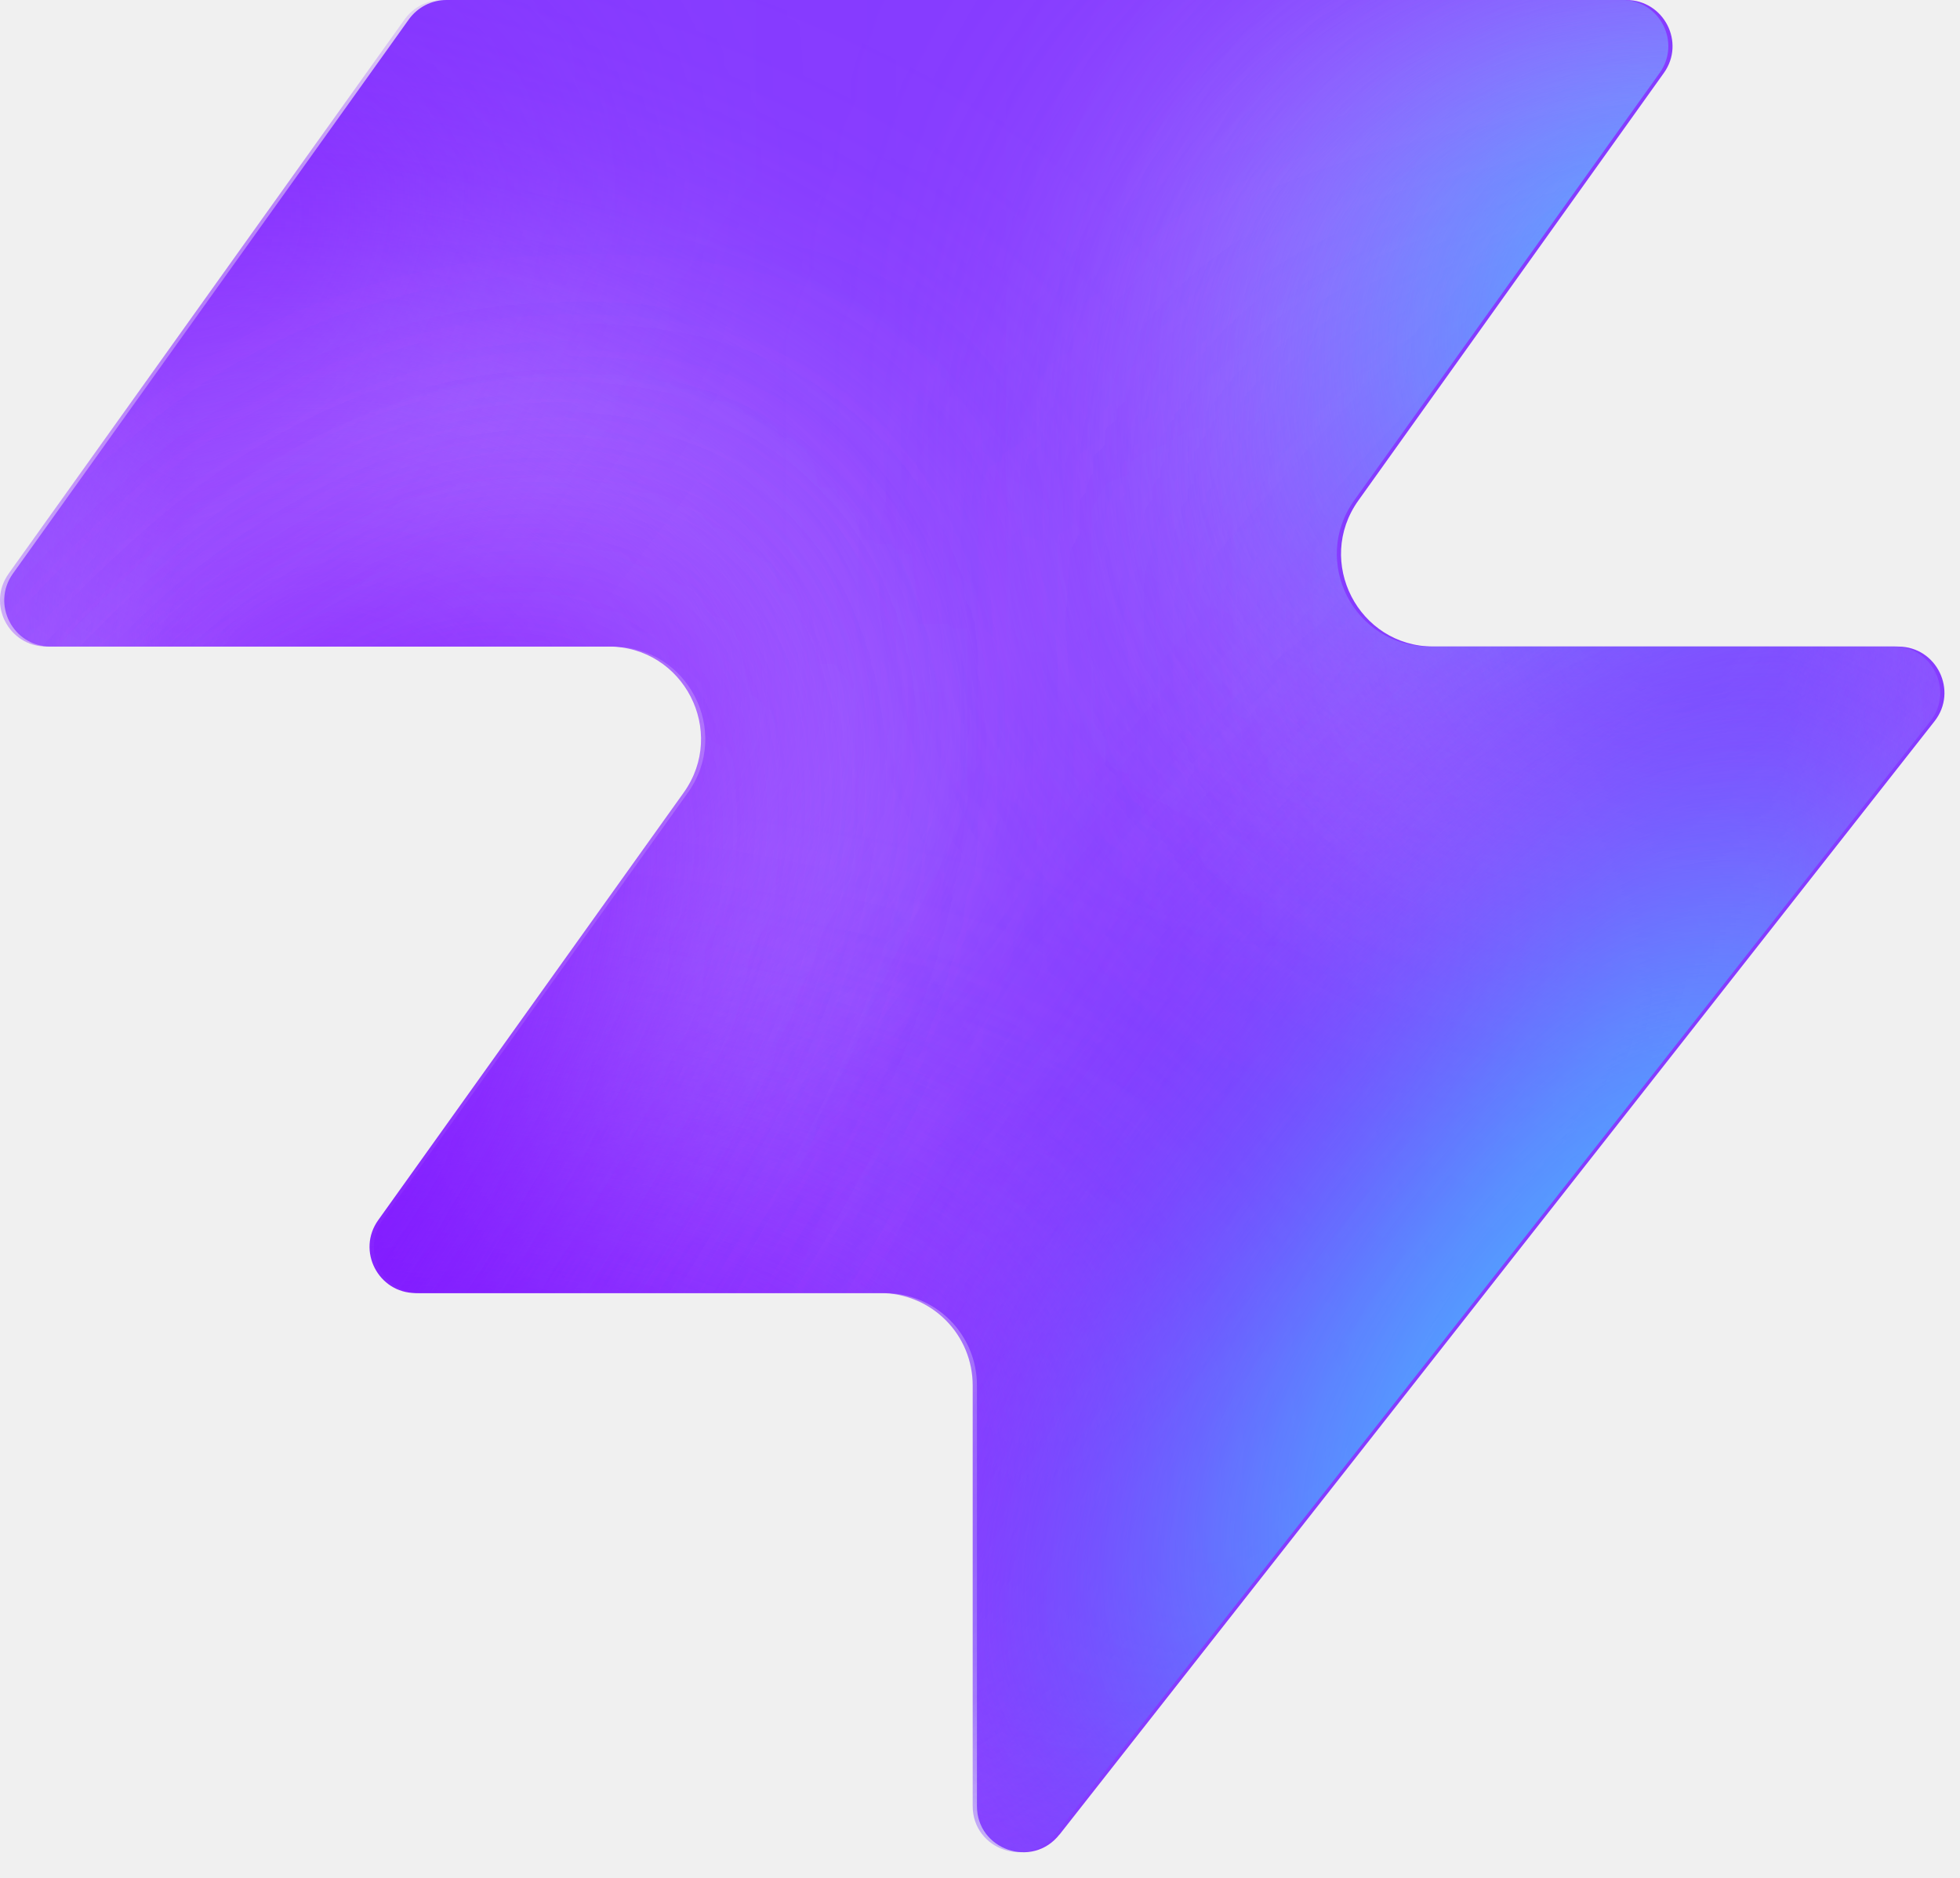
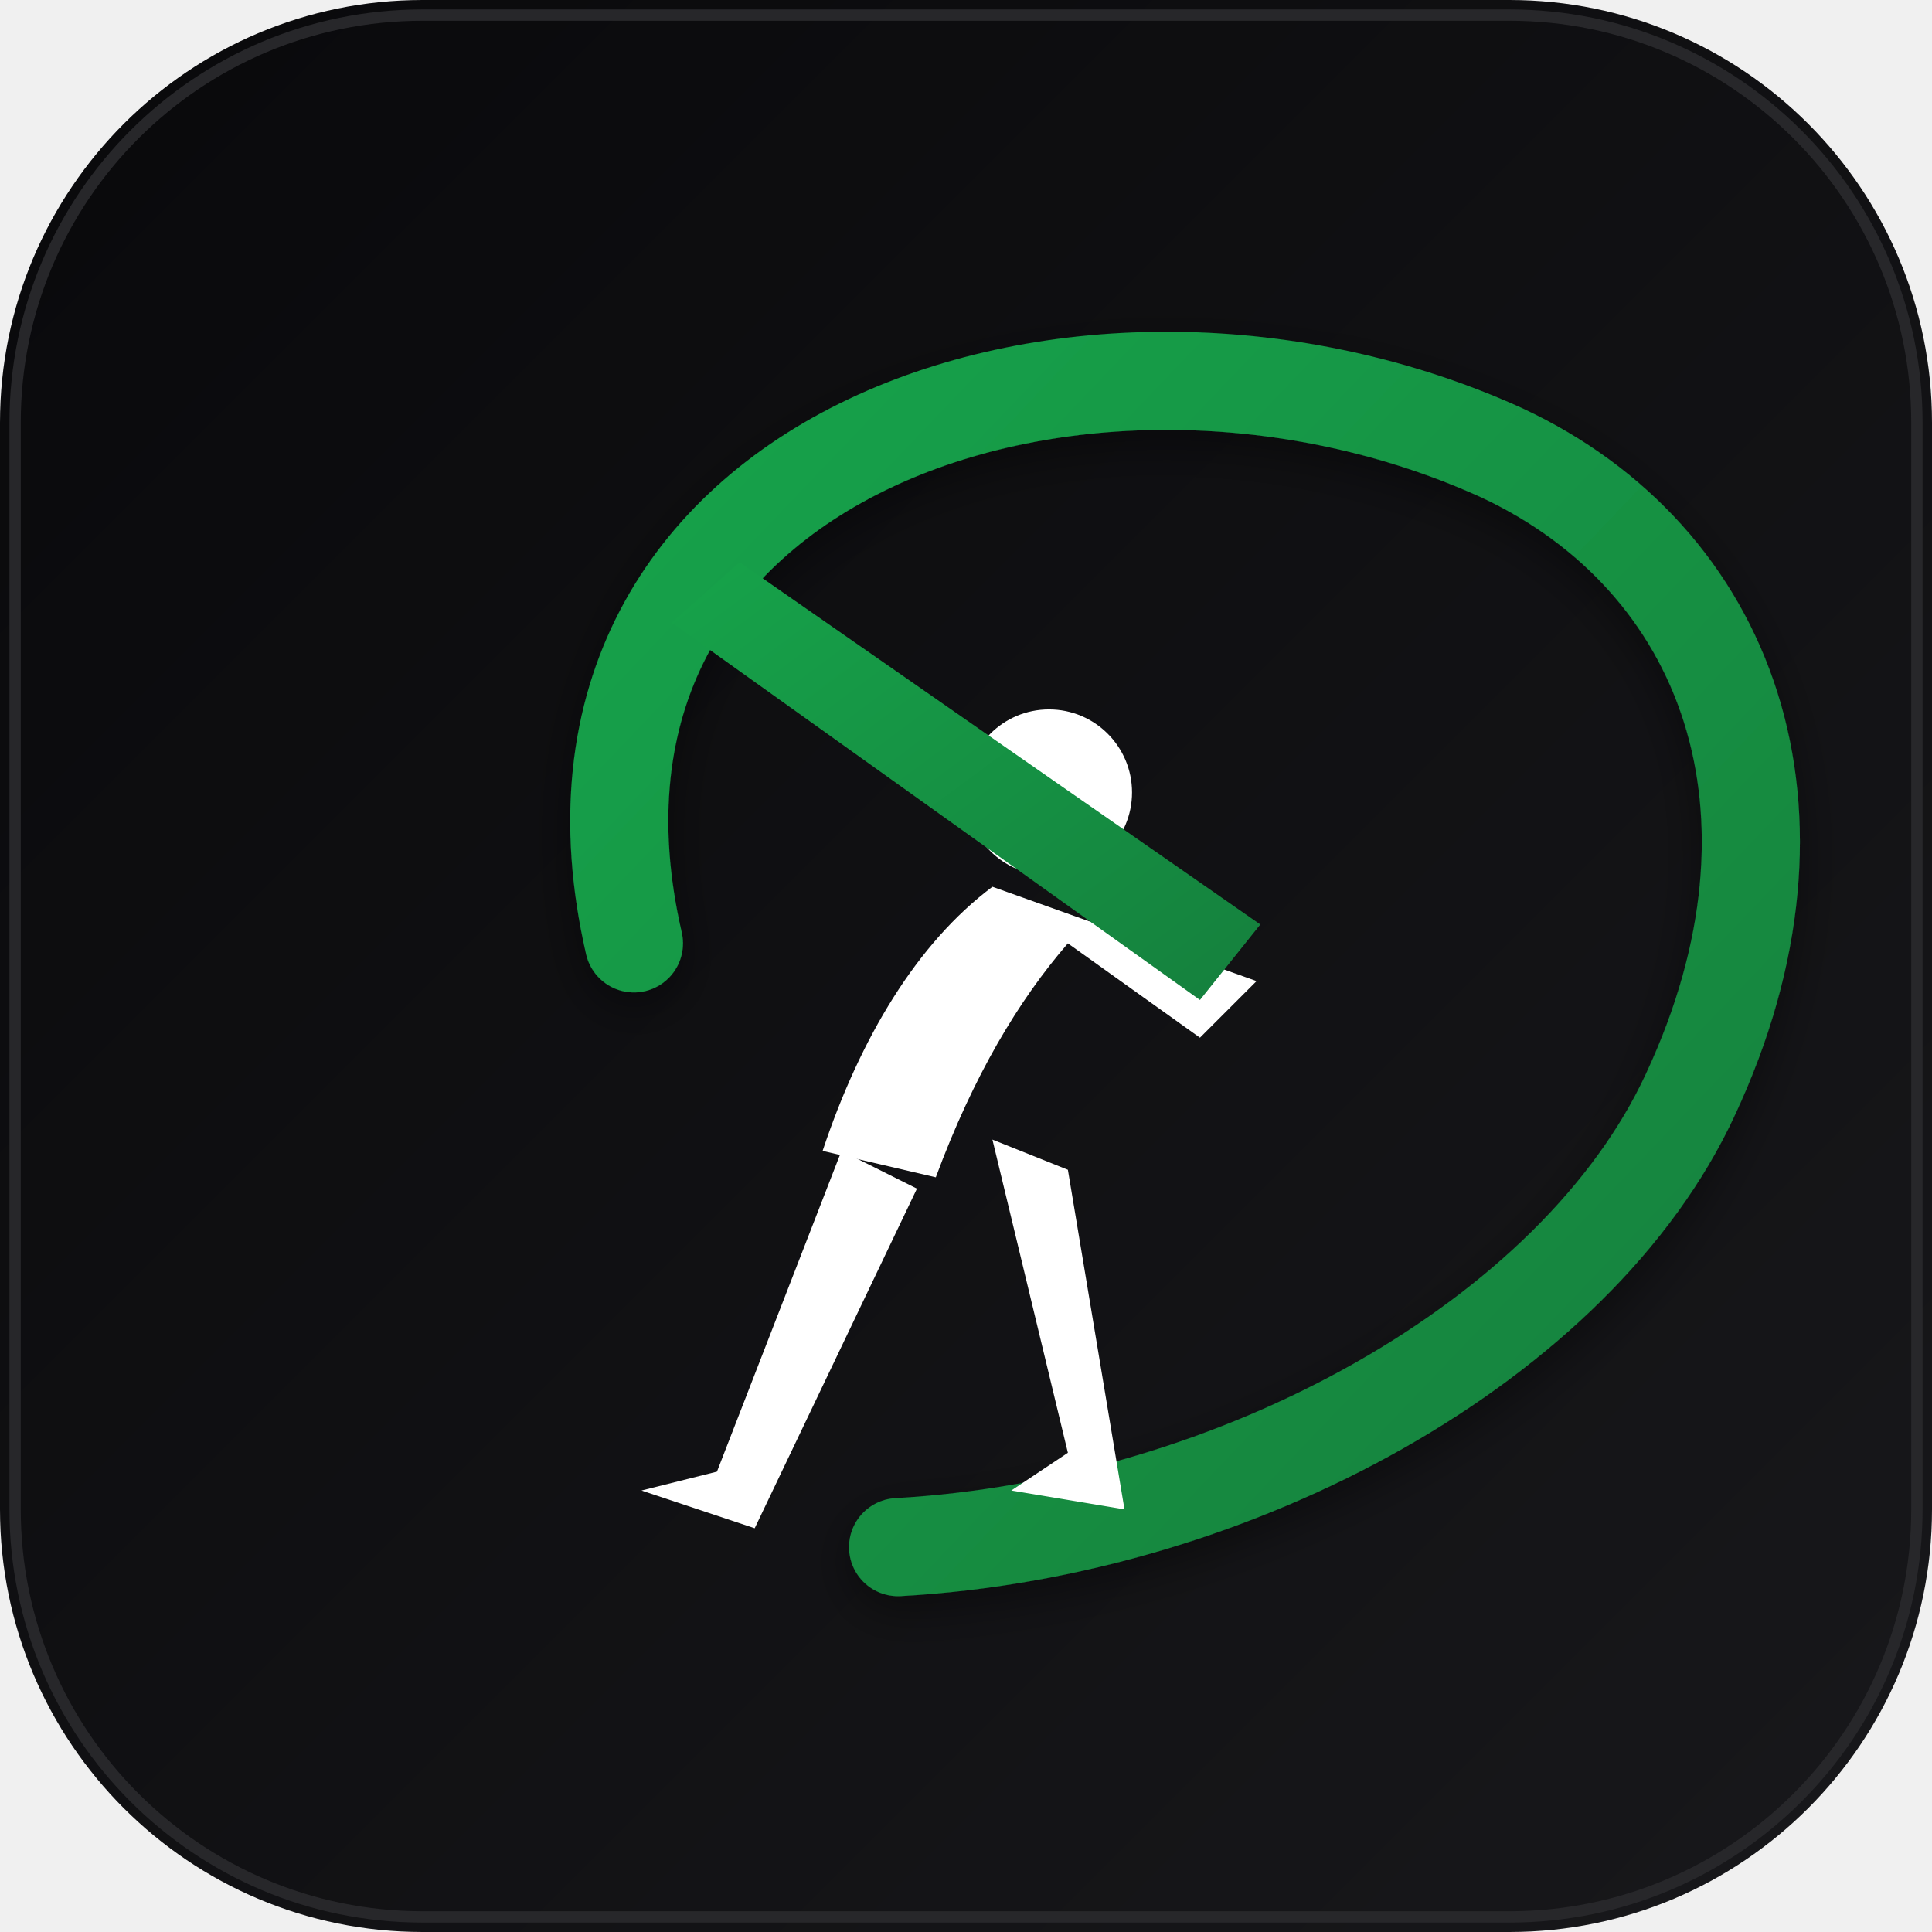
- <svg xmlns="http://www.w3.org/2000/svg" width="48" height="46" fill="none" viewBox="0 0 48 46">
-   <path fill="#863bff" d="M25.946 44.938c-.664.845-2.021.375-2.021-.698V33.937a2.26 2.26 0 0 0-2.262-2.262H10.287c-.92 0-1.456-1.04-.92-1.788l7.48-10.471c1.07-1.497 0-3.578-1.842-3.578H1.237c-.92 0-1.456-1.04-.92-1.788L10.013.474c.214-.297.556-.474.92-.474h28.894c.92 0 1.456 1.04.92 1.788l-7.48 10.471c-1.07 1.498 0 3.579 1.842 3.579h11.377c.943 0 1.473 1.088.89 1.83L25.947 44.94z" style="fill:#863bff;fill:color(display-p3 .525 .23 1);fill-opacity:1" />
-   <mask id="a" width="48" height="46" x="0" y="0" maskUnits="userSpaceOnUse" style="mask-type:alpha">
-     <path fill="#000" d="M25.842 44.938c-.664.844-2.021.375-2.021-.698V33.937a2.26 2.26 0 0 0-2.262-2.262H10.183c-.92 0-1.456-1.04-.92-1.788l7.48-10.471c1.07-1.498 0-3.579-1.842-3.579H1.133c-.92 0-1.456-1.04-.92-1.787L9.91.473c.214-.297.556-.474.92-.474h28.894c.92 0 1.456 1.04.92 1.788l-7.48 10.471c-1.07 1.498 0 3.578 1.842 3.578h11.377c.943 0 1.473 1.088.89 1.832L25.843 44.94z" style="fill:#000;fill-opacity:1" />
-   </mask>
-   <g mask="url(#a)">
-     <g filter="url(#b)">
-       <ellipse cx="5.508" cy="14.704" fill="#ede6ff" rx="5.508" ry="14.704" style="fill:#ede6ff;fill:color(display-p3 .927 .903 1);fill-opacity:1" transform="matrix(.00324 1 1 -.00324 -4.47 31.516)" />
-     </g>
-     <g filter="url(#c)">
-       <ellipse cx="10.399" cy="29.851" fill="#ede6ff" rx="10.399" ry="29.851" style="fill:#ede6ff;fill:color(display-p3 .927 .903 1);fill-opacity:1" transform="matrix(.00324 1 1 -.00324 -39.328 7.883)" />
-     </g>
-     <g filter="url(#d)">
-       <ellipse cx="5.508" cy="30.487" fill="#7e14ff" rx="5.508" ry="30.487" style="fill:#7e14ff;fill:color(display-p3 .492 .077 1);fill-opacity:1" transform="rotate(89.814 -25.913 -14.639)scale(1 -1)" />
-     </g>
-     <g filter="url(#e)">
-       <ellipse cx="5.508" cy="30.599" fill="#7e14ff" rx="5.508" ry="30.599" style="fill:#7e14ff;fill:color(display-p3 .492 .077 1);fill-opacity:1" transform="rotate(89.814 -32.644 -3.334)scale(1 -1)" />
-     </g>
-     <g filter="url(#f)">
-       <ellipse cx="5.508" cy="30.599" fill="#7e14ff" rx="5.508" ry="30.599" style="fill:#7e14ff;fill:color(display-p3 .492 .077 1);fill-opacity:1" transform="matrix(.00324 1 1 -.00324 -34.34 30.47)" />
-     </g>
-     <g filter="url(#g)">
-       <ellipse cx="14.072" cy="22.078" fill="#ede6ff" rx="14.072" ry="22.078" style="fill:#ede6ff;fill:color(display-p3 .927 .903 1);fill-opacity:1" transform="rotate(93.35 24.506 48.493)scale(-1 1)" />
-     </g>
-     <g filter="url(#h)">
-       <ellipse cx="3.47" cy="21.501" fill="#7e14ff" rx="3.47" ry="21.501" style="fill:#7e14ff;fill:color(display-p3 .492 .077 1);fill-opacity:1" transform="rotate(89.009 28.708 47.59)scale(-1 1)" />
-     </g>
-     <g filter="url(#i)">
-       <ellipse cx="3.47" cy="21.501" fill="#7e14ff" rx="3.47" ry="21.501" style="fill:#7e14ff;fill:color(display-p3 .492 .077 1);fill-opacity:1" transform="rotate(89.009 28.708 47.59)scale(-1 1)" />
-     </g>
-     <g filter="url(#j)">
-       <ellipse cx=".387" cy="8.972" fill="#7e14ff" rx="4.407" ry="29.108" style="fill:#7e14ff;fill:color(display-p3 .492 .077 1);fill-opacity:1" transform="rotate(39.51 .387 8.972)" />
-     </g>
-     <g filter="url(#k)">
-       <ellipse cx="47.523" cy="-6.092" fill="#7e14ff" rx="4.407" ry="29.108" style="fill:#7e14ff;fill:color(display-p3 .492 .077 1);fill-opacity:1" transform="rotate(37.892 47.523 -6.092)" />
-     </g>
-     <g filter="url(#l)">
-       <ellipse cx="41.412" cy="6.333" fill="#47bfff" rx="5.971" ry="9.665" style="fill:#47bfff;fill:color(display-p3 .28 .748 1);fill-opacity:1" transform="rotate(37.892 41.412 6.333)" />
-     </g>
-     <g filter="url(#m)">
-       <ellipse cx="-1.879" cy="38.332" fill="#7e14ff" rx="4.407" ry="29.108" style="fill:#7e14ff;fill:color(display-p3 .492 .077 1);fill-opacity:1" transform="rotate(37.892 -1.88 38.332)" />
-     </g>
-     <g filter="url(#n)">
-       <ellipse cx="-1.879" cy="38.332" fill="#7e14ff" rx="4.407" ry="29.108" style="fill:#7e14ff;fill:color(display-p3 .492 .077 1);fill-opacity:1" transform="rotate(37.892 -1.88 38.332)" />
-     </g>
-     <g filter="url(#o)">
-       <ellipse cx="35.651" cy="29.907" fill="#7e14ff" rx="4.407" ry="29.108" style="fill:#7e14ff;fill:color(display-p3 .492 .077 1);fill-opacity:1" transform="rotate(37.892 35.651 29.907)" />
-     </g>
-     <g filter="url(#p)">
-       <ellipse cx="38.418" cy="32.4" fill="#47bfff" rx="5.971" ry="15.297" style="fill:#47bfff;fill:color(display-p3 .28 .748 1);fill-opacity:1" transform="rotate(37.892 38.418 32.4)" />
-     </g>
-   </g>
+ <svg xmlns="http://www.w3.org/2000/svg" viewBox="0 0 512 512" width="512" height="512">
  <defs>
-     <filter id="b" width="60.045" height="41.654" x="-19.77" y="16.149" color-interpolation-filters="sRGB" filterUnits="userSpaceOnUse">
-       <feFlood flood-opacity="0" result="BackgroundImageFix" />
-       <feBlend in="SourceGraphic" in2="BackgroundImageFix" result="shape" />
-       <feGaussianBlur result="effect1_foregroundBlur_2002_17158" stdDeviation="7.659" />
-     </filter>
-     <filter id="c" width="90.34" height="51.437" x="-54.613" y="-7.533" color-interpolation-filters="sRGB" filterUnits="userSpaceOnUse">
-       <feFlood flood-opacity="0" result="BackgroundImageFix" />
-       <feBlend in="SourceGraphic" in2="BackgroundImageFix" result="shape" />
-       <feGaussianBlur result="effect1_foregroundBlur_2002_17158" stdDeviation="7.659" />
-     </filter>
-     <filter id="d" width="79.355" height="29.4" x="-49.64" y="2.03" color-interpolation-filters="sRGB" filterUnits="userSpaceOnUse">
-       <feFlood flood-opacity="0" result="BackgroundImageFix" />
-       <feBlend in="SourceGraphic" in2="BackgroundImageFix" result="shape" />
-       <feGaussianBlur result="effect1_foregroundBlur_2002_17158" stdDeviation="4.596" />
-     </filter>
-     <filter id="e" width="79.579" height="29.4" x="-45.045" y="20.029" color-interpolation-filters="sRGB" filterUnits="userSpaceOnUse">
-       <feFlood flood-opacity="0" result="BackgroundImageFix" />
-       <feBlend in="SourceGraphic" in2="BackgroundImageFix" result="shape" />
-       <feGaussianBlur result="effect1_foregroundBlur_2002_17158" stdDeviation="4.596" />
-     </filter>
-     <filter id="f" width="79.579" height="29.4" x="-43.513" y="21.178" color-interpolation-filters="sRGB" filterUnits="userSpaceOnUse">
-       <feFlood flood-opacity="0" result="BackgroundImageFix" />
-       <feBlend in="SourceGraphic" in2="BackgroundImageFix" result="shape" />
-       <feGaussianBlur result="effect1_foregroundBlur_2002_17158" stdDeviation="4.596" />
-     </filter>
-     <filter id="g" width="74.749" height="58.852" x="15.756" y="-17.901" color-interpolation-filters="sRGB" filterUnits="userSpaceOnUse">
-       <feFlood flood-opacity="0" result="BackgroundImageFix" />
-       <feBlend in="SourceGraphic" in2="BackgroundImageFix" result="shape" />
-       <feGaussianBlur result="effect1_foregroundBlur_2002_17158" stdDeviation="7.659" />
-     </filter>
-     <filter id="h" width="61.377" height="25.362" x="23.548" y="2.284" color-interpolation-filters="sRGB" filterUnits="userSpaceOnUse">
-       <feFlood flood-opacity="0" result="BackgroundImageFix" />
-       <feBlend in="SourceGraphic" in2="BackgroundImageFix" result="shape" />
-       <feGaussianBlur result="effect1_foregroundBlur_2002_17158" stdDeviation="4.596" />
-     </filter>
-     <filter id="i" width="61.377" height="25.362" x="23.548" y="2.284" color-interpolation-filters="sRGB" filterUnits="userSpaceOnUse">
-       <feFlood flood-opacity="0" result="BackgroundImageFix" />
-       <feBlend in="SourceGraphic" in2="BackgroundImageFix" result="shape" />
-       <feGaussianBlur result="effect1_foregroundBlur_2002_17158" stdDeviation="4.596" />
-     </filter>
-     <filter id="j" width="56.045" height="63.649" x="-27.636" y="-22.853" color-interpolation-filters="sRGB" filterUnits="userSpaceOnUse">
-       <feFlood flood-opacity="0" result="BackgroundImageFix" />
-       <feBlend in="SourceGraphic" in2="BackgroundImageFix" result="shape" />
-       <feGaussianBlur result="effect1_foregroundBlur_2002_17158" stdDeviation="4.596" />
-     </filter>
-     <filter id="k" width="54.814" height="64.646" x="20.116" y="-38.415" color-interpolation-filters="sRGB" filterUnits="userSpaceOnUse">
-       <feFlood flood-opacity="0" result="BackgroundImageFix" />
-       <feBlend in="SourceGraphic" in2="BackgroundImageFix" result="shape" />
-       <feGaussianBlur result="effect1_foregroundBlur_2002_17158" stdDeviation="4.596" />
-     </filter>
-     <filter id="l" width="33.541" height="35.313" x="24.641" y="-11.323" color-interpolation-filters="sRGB" filterUnits="userSpaceOnUse">
-       <feFlood flood-opacity="0" result="BackgroundImageFix" />
-       <feBlend in="SourceGraphic" in2="BackgroundImageFix" result="shape" />
-       <feGaussianBlur result="effect1_foregroundBlur_2002_17158" stdDeviation="4.596" />
-     </filter>
-     <filter id="m" width="54.814" height="64.646" x="-29.286" y="6.009" color-interpolation-filters="sRGB" filterUnits="userSpaceOnUse">
-       <feFlood flood-opacity="0" result="BackgroundImageFix" />
-       <feBlend in="SourceGraphic" in2="BackgroundImageFix" result="shape" />
-       <feGaussianBlur result="effect1_foregroundBlur_2002_17158" stdDeviation="4.596" />
-     </filter>
-     <filter id="n" width="54.814" height="64.646" x="-29.286" y="6.009" color-interpolation-filters="sRGB" filterUnits="userSpaceOnUse">
-       <feFlood flood-opacity="0" result="BackgroundImageFix" />
-       <feBlend in="SourceGraphic" in2="BackgroundImageFix" result="shape" />
-       <feGaussianBlur result="effect1_foregroundBlur_2002_17158" stdDeviation="4.596" />
-     </filter>
-     <filter id="o" width="54.814" height="64.646" x="8.244" y="-2.416" color-interpolation-filters="sRGB" filterUnits="userSpaceOnUse">
-       <feFlood flood-opacity="0" result="BackgroundImageFix" />
-       <feBlend in="SourceGraphic" in2="BackgroundImageFix" result="shape" />
-       <feGaussianBlur result="effect1_foregroundBlur_2002_17158" stdDeviation="4.596" />
-     </filter>
-     <filter id="p" width="39.409" height="43.623" x="18.713" y="10.588" color-interpolation-filters="sRGB" filterUnits="userSpaceOnUse">
-       <feFlood flood-opacity="0" result="BackgroundImageFix" />
-       <feBlend in="SourceGraphic" in2="BackgroundImageFix" result="shape" />
-       <feGaussianBlur result="effect1_foregroundBlur_2002_17158" stdDeviation="4.596" />
+     <linearGradient id="bgGrad" x1="0%" y1="0%" x2="100%" y2="100%">
+       <stop offset="0%" stop-color="#09090b" />
+       <stop offset="100%" stop-color="#18181b" />
+     </linearGradient>
+     <linearGradient id="greenGrad" x1="0%" y1="0%" x2="100%" y2="100%">
+       <stop offset="0%" stop-color="#16a34a" />
+       <stop offset="100%" stop-color="#15803d" />
+     </linearGradient>
+     <filter id="shadow" x="-20%" y="-20%" width="140%" height="140%">
+       <feDropShadow dx="0" dy="4" stdDeviation="6" flood-color="#000000" flood-opacity="0.4" />
    </filter>
  </defs>
+   <rect width="512" height="512" rx="112" fill="url(#bgGrad)" />
+   <rect width="504" height="504" x="4" y="4" rx="108" fill="none" stroke="#27272a" stroke-width="3" />
+   <g transform="translate(48, 30)">
+     <path d="M 120 220 C 90 90 240 40 350 90 C 410 118 435 185 400 260 C 370 325 280 375 190 380" fill="none" stroke="url(#greenGrad)" stroke-width="26" stroke-linecap="round" filter="url(#shadow)" />
+     <circle cx="230" cy="180" r="22" fill="#ffffff" />
+     <path d="M 215 205 C 195 220 180 245 170 275 L 200 282 C 210 255 222 235 235 220 L 270 245 L 285 230 Z" fill="#ffffff" />
+     <path d="M 175 275 L 142 360 L 122 365 L 152 375 L 195 285 Z" fill="#ffffff" />
+     <path d="M 215 272 L 235 355 L 220 365 L 250 370 L 235 280 Z" fill="#ffffff" />
+     <path d="M 270 235 L 130 135 L 148 119 L 286 215 Z" fill="url(#greenGrad)" />
+   </g>
</svg>
